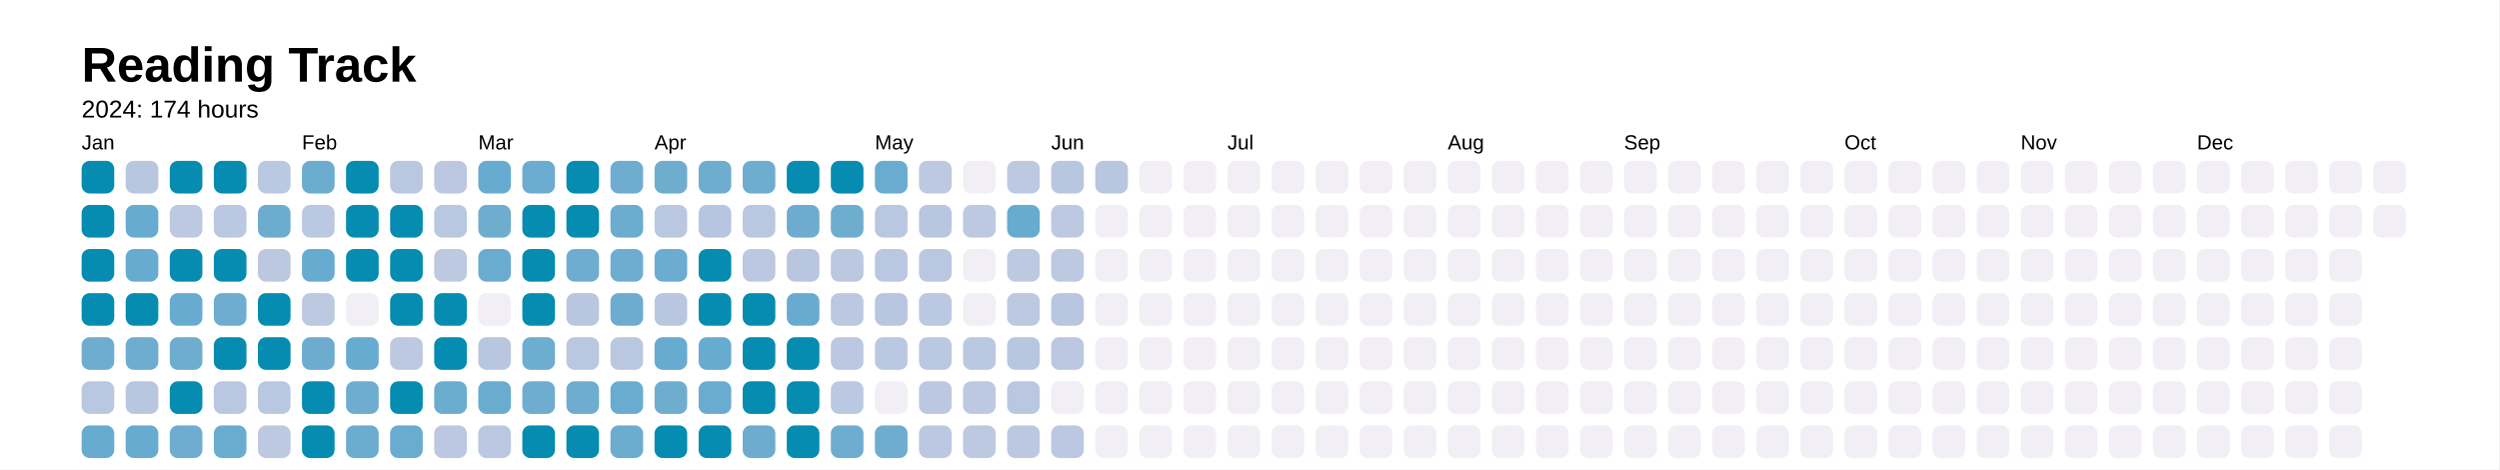
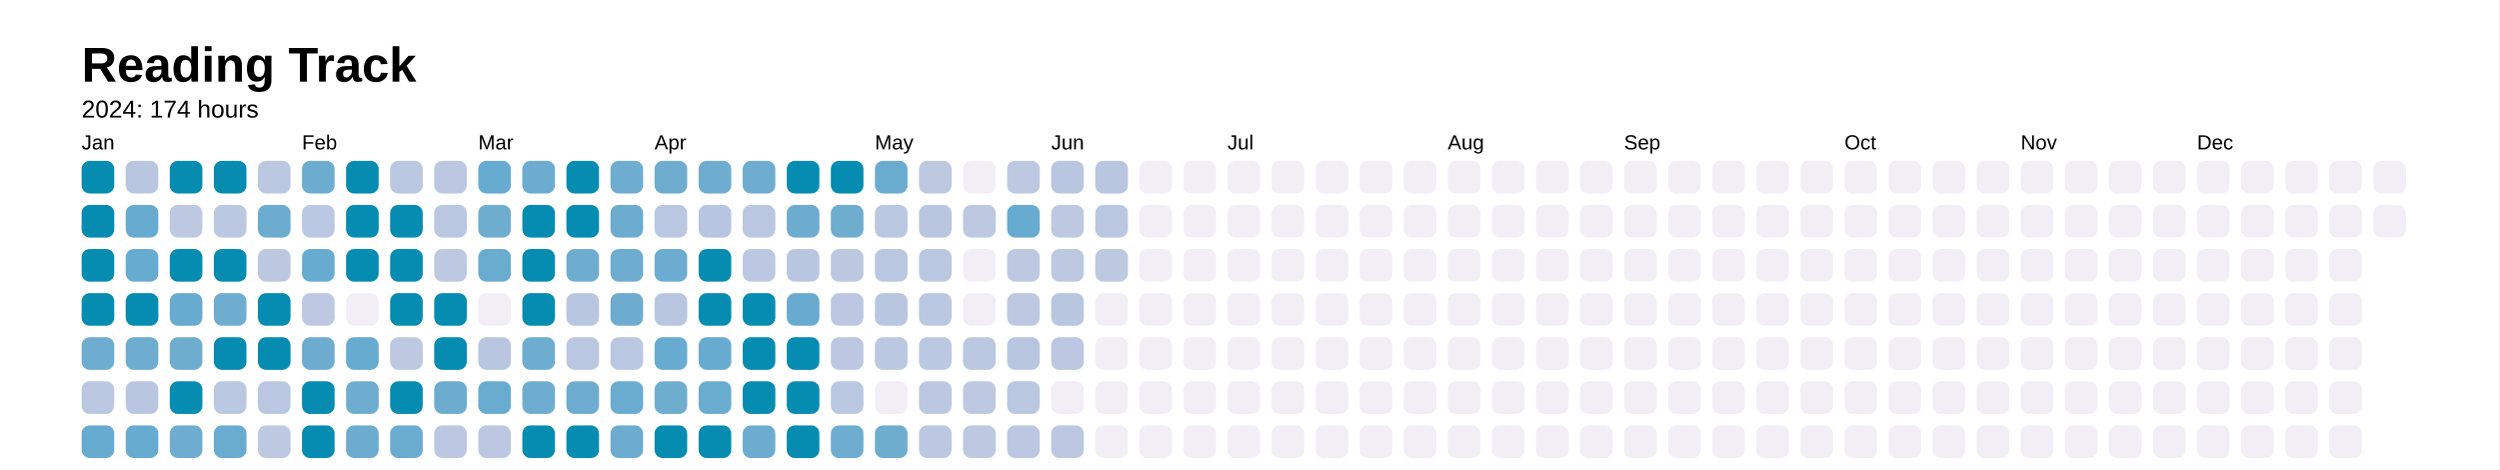
<svg xmlns="http://www.w3.org/2000/svg" baseProfile="full" height="57.5mm" version="1.1" viewBox="0,0,306.2,57.5" width="306.2mm">
  <defs />
  <rect fill="#FFFFFF" height="57.5" width="306.2" x="0" y="0" />
  <text fill="#000000" style="font-size:6px; font-family:Arial; font-weight:bold;" x="10" y="10">Reading Track</text>
  <text fill="#000000" style="font-size:3px; font-family:Arial;" x="10" y="14.4">2024: 174 hours</text>
  <text fill="#000000" style="font-size:2.5px; font-family:Arial" x="10" y="18.3">Jan</text>
  <rect fill="#058cb0" height="4" rx="1" ry="1" width="4" x="10" y="19.7" />
  <rect fill="#058cb0" height="4" rx="1" ry="1" width="4" x="10" y="25.1" />
  <rect fill="#058cb0" height="4" rx="1" ry="1" width="4" x="10" y="30.5" />
  <rect fill="#058cb0" height="4" rx="1" ry="1" width="4" x="10" y="35.9" />
  <rect fill="#6eadcf" height="4" rx="1" ry="1" width="4" x="10" y="41.3" />
  <rect fill="#bac7e0" height="4" rx="1" ry="1" width="4" x="10" y="46.7" />
  <rect fill="#67abd0" height="4" rx="1" ry="1" width="4" x="10" y="52.1" />
  <rect fill="#b8c6e0" height="4" rx="1" ry="1" width="4" x="15.4" y="19.7" />
  <rect fill="#68abd0" height="4" rx="1" ry="1" width="4" x="15.4" y="25.1" />
  <rect fill="#67abd0" height="4" rx="1" ry="1" width="4" x="15.4" y="30.5" />
  <rect fill="#058cb0" height="4" rx="1" ry="1" width="4" x="15.4" y="35.9" />
  <rect fill="#6eadcf" height="4" rx="1" ry="1" width="4" x="15.4" y="41.3" />
  <rect fill="#b9c6e0" height="4" rx="1" ry="1" width="4" x="15.4" y="46.7" />
  <rect fill="#67abd0" height="4" rx="1" ry="1" width="4" x="15.4" y="52.1" />
  <rect fill="#058cb0" height="4" rx="1" ry="1" width="4" x="20.8" y="19.7" />
  <rect fill="#bcc9e1" height="4" rx="1" ry="1" width="4" x="20.8" y="25.1" />
  <rect fill="#058cb0" height="4" rx="1" ry="1" width="4" x="20.8" y="30.5" />
  <rect fill="#68abd0" height="4" rx="1" ry="1" width="4" x="20.8" y="35.9" />
  <rect fill="#6fadcf" height="4" rx="1" ry="1" width="4" x="20.8" y="41.3" />
  <rect fill="#058cb0" height="4" rx="1" ry="1" width="4" x="20.8" y="46.7" />
  <rect fill="#6eadcf" height="4" rx="1" ry="1" width="4" x="20.8" y="52.1" />
  <rect fill="#058cb0" height="4" rx="1" ry="1" width="4" x="26.2" y="19.7" />
  <rect fill="#bbc8e1" height="4" rx="1" ry="1" width="4" x="26.2" y="25.1" />
  <rect fill="#058cb0" height="4" rx="1" ry="1" width="4" x="26.2" y="30.5" />
  <rect fill="#6eadcf" height="4" rx="1" ry="1" width="4" x="26.2" y="35.9" />
  <rect fill="#058cb0" height="4" rx="1" ry="1" width="4" x="26.2" y="41.3" />
  <rect fill="#b9c7e0" height="4" rx="1" ry="1" width="4" x="26.2" y="46.7" />
  <rect fill="#6aacd0" height="4" rx="1" ry="1" width="4" x="26.2" y="52.1" />
  <rect fill="#bbc8e1" height="4" rx="1" ry="1" width="4" x="31.6" y="19.7" />
  <rect fill="#6caccf" height="4" rx="1" ry="1" width="4" x="31.6" y="25.1" />
  <rect fill="#bbc8e0" height="4" rx="1" ry="1" width="4" x="31.6" y="30.5" />
  <rect fill="#058cb0" height="4" rx="1" ry="1" width="4" x="31.6" y="35.9" />
  <rect fill="#058cb0" height="4" rx="1" ry="1" width="4" x="31.6" y="41.3" />
  <rect fill="#bac7e0" height="4" rx="1" ry="1" width="4" x="31.6" y="46.7" />
  <rect fill="#bcc9e1" height="4" rx="1" ry="1" width="4" x="31.6" y="52.1" />
  <text fill="#000000" style="font-size:2.5px; font-family:Arial" x="37.0" y="18.3">Feb</text>
  <rect fill="#6caccf" height="4" rx="1" ry="1" width="4" x="37.0" y="19.7" />
  <rect fill="#bbc8e1" height="4" rx="1" ry="1" width="4" x="37.0" y="25.1" />
  <rect fill="#68abd0" height="4" rx="1" ry="1" width="4" x="37.0" y="30.5" />
  <rect fill="#bdc9e1" height="4" rx="1" ry="1" width="4" x="37.0" y="35.9" />
  <rect fill="#6daccf" height="4" rx="1" ry="1" width="4" x="37.0" y="41.3" />
  <rect fill="#058cb0" height="4" rx="1" ry="1" width="4" x="37.0" y="46.7" />
  <rect fill="#058cb0" height="4" rx="1" ry="1" width="4" x="37.0" y="52.1" />
  <rect fill="#058cb0" height="4" rx="1" ry="1" width="4" x="42.4" y="19.7" />
  <rect fill="#058cb0" height="4" rx="1" ry="1" width="4" x="42.4" y="25.1" />
  <rect fill="#058cb0" height="4" rx="1" ry="1" width="4" x="42.4" y="30.5" />
  <rect fill="#f1eef6" height="4" rx="1" ry="1" width="4" x="42.4" y="35.9" />
  <rect fill="#67abd0" height="4" rx="1" ry="1" width="4" x="42.4" y="41.3" />
  <rect fill="#6eadcf" height="4" rx="1" ry="1" width="4" x="42.4" y="46.7" />
  <rect fill="#6baccf" height="4" rx="1" ry="1" width="4" x="42.4" y="52.1" />
  <rect fill="#bac7e0" height="4" rx="1" ry="1" width="4" x="47.8" y="19.7" />
  <rect fill="#058cb0" height="4" rx="1" ry="1" width="4" x="47.8" y="25.1" />
  <rect fill="#058cb0" height="4" rx="1" ry="1" width="4" x="47.8" y="30.5" />
  <rect fill="#058cb0" height="4" rx="1" ry="1" width="4" x="47.8" y="35.9" />
  <rect fill="#bdc9e1" height="4" rx="1" ry="1" width="4" x="47.8" y="41.3" />
  <rect fill="#058cb0" height="4" rx="1" ry="1" width="4" x="47.8" y="46.7" />
  <rect fill="#6aacd0" height="4" rx="1" ry="1" width="4" x="47.8" y="52.1" />
  <rect fill="#bcc8e1" height="4" rx="1" ry="1" width="4" x="53.2" y="19.7" />
  <rect fill="#bac7e0" height="4" rx="1" ry="1" width="4" x="53.2" y="25.1" />
  <rect fill="#bdc9e1" height="4" rx="1" ry="1" width="4" x="53.2" y="30.5" />
  <rect fill="#058cb0" height="4" rx="1" ry="1" width="4" x="53.2" y="35.9" />
  <rect fill="#058cb0" height="4" rx="1" ry="1" width="4" x="53.2" y="41.3" />
  <rect fill="#6caccf" height="4" rx="1" ry="1" width="4" x="53.2" y="46.7" />
  <rect fill="#bcc8e1" height="4" rx="1" ry="1" width="4" x="53.2" y="52.1" />
  <text fill="#000000" style="font-size:2.5px; font-family:Arial" x="58.6" y="18.3">Mar</text>
  <rect fill="#68abd0" height="4" rx="1" ry="1" width="4" x="58.6" y="19.7" />
  <rect fill="#6fadcf" height="4" rx="1" ry="1" width="4" x="58.6" y="25.1" />
  <rect fill="#69acd0" height="4" rx="1" ry="1" width="4" x="58.6" y="30.5" />
  <rect fill="#f1eef6" height="4" rx="1" ry="1" width="4" x="58.6" y="35.9" />
  <rect fill="#b9c6e0" height="4" rx="1" ry="1" width="4" x="58.6" y="41.3" />
  <rect fill="#69acd0" height="4" rx="1" ry="1" width="4" x="58.6" y="46.7" />
  <rect fill="#bcc8e1" height="4" rx="1" ry="1" width="4" x="58.6" y="52.1" />
  <rect fill="#6bacd0" height="4" rx="1" ry="1" width="4" x="64" y="19.7" />
  <rect fill="#058cb0" height="4" rx="1" ry="1" width="4" x="64" y="25.1" />
  <rect fill="#058cb0" height="4" rx="1" ry="1" width="4" x="64" y="30.5" />
  <rect fill="#058cb0" height="4" rx="1" ry="1" width="4" x="64" y="35.9" />
  <rect fill="#6dadcf" height="4" rx="1" ry="1" width="4" x="64" y="41.3" />
  <rect fill="#6eadcf" height="4" rx="1" ry="1" width="4" x="64" y="46.7" />
  <rect fill="#058cb0" height="4" rx="1" ry="1" width="4" x="64" y="52.1" />
  <rect fill="#058cb0" height="4" rx="1" ry="1" width="4" x="69.4" y="19.7" />
  <rect fill="#058cb0" height="4" rx="1" ry="1" width="4" x="69.4" y="25.1" />
  <rect fill="#6eadcf" height="4" rx="1" ry="1" width="4" x="69.4" y="30.5" />
  <rect fill="#b9c6e0" height="4" rx="1" ry="1" width="4" x="69.4" y="35.9" />
  <rect fill="#bac7e0" height="4" rx="1" ry="1" width="4" x="69.4" y="41.3" />
  <rect fill="#6eadcf" height="4" rx="1" ry="1" width="4" x="69.4" y="46.7" />
  <rect fill="#058cb0" height="4" rx="1" ry="1" width="4" x="69.4" y="52.1" />
  <rect fill="#6eadcf" height="4" rx="1" ry="1" width="4" x="74.8" y="19.7" />
  <rect fill="#6baccf" height="4" rx="1" ry="1" width="4" x="74.8" y="25.1" />
  <rect fill="#6eadcf" height="4" rx="1" ry="1" width="4" x="74.8" y="30.5" />
  <rect fill="#6daccf" height="4" rx="1" ry="1" width="4" x="74.8" y="35.9" />
  <rect fill="#bac7e0" height="4" rx="1" ry="1" width="4" x="74.8" y="41.3" />
  <rect fill="#69acd0" height="4" rx="1" ry="1" width="4" x="74.8" y="46.7" />
  <rect fill="#6caccf" height="4" rx="1" ry="1" width="4" x="74.8" y="52.1" />
  <text fill="#000000" style="font-size:2.5px; font-family:Arial" x="80.2" y="18.3">Apr</text>
  <rect fill="#6fadcf" height="4" rx="1" ry="1" width="4" x="80.2" y="19.7" />
  <rect fill="#bac7e0" height="4" rx="1" ry="1" width="4" x="80.2" y="25.1" />
  <rect fill="#6bacd0" height="4" rx="1" ry="1" width="4" x="80.2" y="30.5" />
  <rect fill="#b8c6e0" height="4" rx="1" ry="1" width="4" x="80.2" y="35.9" />
  <rect fill="#67abd0" height="4" rx="1" ry="1" width="4" x="80.2" y="41.3" />
  <rect fill="#6fadcf" height="4" rx="1" ry="1" width="4" x="80.2" y="46.7" />
  <rect fill="#058cb0" height="4" rx="1" ry="1" width="4" x="80.2" y="52.1" />
  <rect fill="#6eadcf" height="4" rx="1" ry="1" width="4" x="85.6" y="19.7" />
  <rect fill="#b7c5e0" height="4" rx="1" ry="1" width="4" x="85.6" y="25.1" />
  <rect fill="#058cb0" height="4" rx="1" ry="1" width="4" x="85.6" y="30.5" />
  <rect fill="#058cb0" height="4" rx="1" ry="1" width="4" x="85.6" y="35.9" />
  <rect fill="#67abd0" height="4" rx="1" ry="1" width="4" x="85.6" y="41.3" />
  <rect fill="#6aacd0" height="4" rx="1" ry="1" width="4" x="85.6" y="46.7" />
  <rect fill="#058cb0" height="4" rx="1" ry="1" width="4" x="85.6" y="52.1" />
  <rect fill="#6eadcf" height="4" rx="1" ry="1" width="4" x="91" y="19.7" />
  <rect fill="#bac7e0" height="4" rx="1" ry="1" width="4" x="91" y="25.1" />
  <rect fill="#bcc8e1" height="4" rx="1" ry="1" width="4" x="91" y="30.5" />
  <rect fill="#058cb0" height="4" rx="1" ry="1" width="4" x="91" y="35.9" />
  <rect fill="#058cb0" height="4" rx="1" ry="1" width="4" x="91" y="41.3" />
  <rect fill="#058cb0" height="4" rx="1" ry="1" width="4" x="91" y="46.7" />
  <rect fill="#6daccf" height="4" rx="1" ry="1" width="4" x="91" y="52.1" />
  <rect fill="#058cb0" height="4" rx="1" ry="1" width="4" x="96.4" y="19.7" />
  <rect fill="#6daccf" height="4" rx="1" ry="1" width="4" x="96.4" y="25.1" />
  <rect fill="#b9c6e0" height="4" rx="1" ry="1" width="4" x="96.4" y="30.5" />
  <rect fill="#69abd0" height="4" rx="1" ry="1" width="4" x="96.4" y="35.9" />
  <rect fill="#058cb0" height="4" rx="1" ry="1" width="4" x="96.4" y="41.3" />
  <rect fill="#058cb0" height="4" rx="1" ry="1" width="4" x="96.4" y="46.7" />
  <rect fill="#058cb0" height="4" rx="1" ry="1" width="4" x="96.4" y="52.1" />
  <rect fill="#058cb0" height="4" rx="1" ry="1" width="4" x="101.8" y="19.7" />
  <rect fill="#6fadcf" height="4" rx="1" ry="1" width="4" x="101.8" y="25.1" />
  <rect fill="#bbc8e0" height="4" rx="1" ry="1" width="4" x="101.8" y="30.5" />
  <rect fill="#bcc8e1" height="4" rx="1" ry="1" width="4" x="101.8" y="35.9" />
  <rect fill="#bcc8e1" height="4" rx="1" ry="1" width="4" x="101.8" y="41.3" />
  <rect fill="#bbc8e1" height="4" rx="1" ry="1" width="4" x="101.8" y="46.7" />
  <rect fill="#6eadcf" height="4" rx="1" ry="1" width="4" x="101.8" y="52.1" />
  <text fill="#000000" style="font-size:2.5px; font-family:Arial" x="107.2" y="18.3">May</text>
  <rect fill="#6aacd0" height="4" rx="1" ry="1" width="4" x="107.2" y="19.7" />
  <rect fill="#bac7e0" height="4" rx="1" ry="1" width="4" x="107.2" y="25.1" />
  <rect fill="#bac7e0" height="4" rx="1" ry="1" width="4" x="107.2" y="30.5" />
  <rect fill="#b8c6e0" height="4" rx="1" ry="1" width="4" x="107.2" y="35.9" />
  <rect fill="#bbc8e1" height="4" rx="1" ry="1" width="4" x="107.2" y="41.3" />
  <rect fill="#f1eef6" height="4" rx="1" ry="1" width="4" x="107.2" y="46.7" />
  <rect fill="#6fadcf" height="4" rx="1" ry="1" width="4" x="107.2" y="52.1" />
  <rect fill="#bdc9e1" height="4" rx="1" ry="1" width="4" x="112.6" y="19.7" />
  <rect fill="#b8c6e0" height="4" rx="1" ry="1" width="4" x="112.6" y="25.1" />
  <rect fill="#bac7e0" height="4" rx="1" ry="1" width="4" x="112.6" y="30.5" />
  <rect fill="#bbc8e1" height="4" rx="1" ry="1" width="4" x="112.6" y="35.9" />
  <rect fill="#bbc8e1" height="4" rx="1" ry="1" width="4" x="112.6" y="41.3" />
  <rect fill="#bcc8e1" height="4" rx="1" ry="1" width="4" x="112.6" y="46.7" />
  <rect fill="#bcc8e1" height="4" rx="1" ry="1" width="4" x="112.6" y="52.1" />
  <rect fill="#f1eef6" height="4" rx="1" ry="1" width="4" x="118" y="19.7" />
  <rect fill="#bcc9e1" height="4" rx="1" ry="1" width="4" x="118" y="25.1" />
  <rect fill="#f1eef6" height="4" rx="1" ry="1" width="4" x="118" y="30.5" />
  <rect fill="#f1eef6" height="4" rx="1" ry="1" width="4" x="118" y="35.9" />
  <rect fill="#bbc8e1" height="4" rx="1" ry="1" width="4" x="118" y="41.3" />
  <rect fill="#bdc9e1" height="4" rx="1" ry="1" width="4" x="118" y="46.7" />
  <rect fill="#bdc9e1" height="4" rx="1" ry="1" width="4" x="118" y="52.1" />
  <rect fill="#bdc9e1" height="4" rx="1" ry="1" width="4" x="123.4" y="19.7" />
  <rect fill="#67abd0" height="4" rx="1" ry="1" width="4" x="123.4" y="25.1" />
  <rect fill="#bcc9e1" height="4" rx="1" ry="1" width="4" x="123.4" y="30.5" />
  <rect fill="#bdc9e1" height="4" rx="1" ry="1" width="4" x="123.4" y="35.9" />
  <rect fill="#b8c6e0" height="4" rx="1" ry="1" width="4" x="123.4" y="41.3" />
  <rect fill="#bac7e0" height="4" rx="1" ry="1" width="4" x="123.4" y="46.7" />
  <rect fill="#bcc8e1" height="4" rx="1" ry="1" width="4" x="123.4" y="52.1" />
  <text fill="#000000" style="font-size:2.5px; font-family:Arial" x="128.8" y="18.3">Jun</text>
  <rect fill="#b9c6e0" height="4" rx="1" ry="1" width="4" x="128.8" y="19.7" />
  <rect fill="#bcc9e1" height="4" rx="1" ry="1" width="4" x="128.8" y="25.1" />
  <rect fill="#bdc9e1" height="4" rx="1" ry="1" width="4" x="128.8" y="30.5" />
  <rect fill="#b8c6e0" height="4" rx="1" ry="1" width="4" x="128.8" y="35.9" />
  <rect fill="#bcc8e1" height="4" rx="1" ry="1" width="4" x="128.8" y="41.3" />
  <rect fill="#f1eef6" height="4" rx="1" ry="1" width="4" x="128.8" y="46.7" />
  <rect fill="#bcc8e1" height="4" rx="1" ry="1" width="4" x="128.8" y="52.1" />
  <rect fill="#b9c6e0" height="4" rx="1" ry="1" width="4" x="134.2" y="19.7" />
-   <rect fill="#f1eef6" height="4" rx="1" ry="1" width="4" x="134.2" y="25.1" />
-   <rect fill="#f1eef6" height="4" rx="1" ry="1" width="4" x="134.2" y="30.5" />
+   <rect fill="#bac7e0" height="4" rx="1" ry="1" width="4" x="134.2" y="25.1" />
+   <rect fill="#bdc9e1" height="4" rx="1" ry="1" width="4" x="134.2" y="30.5" />
  <rect fill="#f1eef6" height="4" rx="1" ry="1" width="4" x="134.2" y="35.9" />
  <rect fill="#f1eef6" height="4" rx="1" ry="1" width="4" x="134.2" y="41.3" />
  <rect fill="#f1eef6" height="4" rx="1" ry="1" width="4" x="134.2" y="46.7" />
  <rect fill="#f1eef6" height="4" rx="1" ry="1" width="4" x="134.2" y="52.1" />
  <rect fill="#f1eef6" height="4" rx="1" ry="1" width="4" x="139.6" y="19.7" />
  <rect fill="#f1eef6" height="4" rx="1" ry="1" width="4" x="139.6" y="25.1" />
  <rect fill="#f1eef6" height="4" rx="1" ry="1" width="4" x="139.6" y="30.5" />
  <rect fill="#f1eef6" height="4" rx="1" ry="1" width="4" x="139.6" y="35.9" />
  <rect fill="#f1eef6" height="4" rx="1" ry="1" width="4" x="139.6" y="41.3" />
  <rect fill="#f1eef6" height="4" rx="1" ry="1" width="4" x="139.6" y="46.7" />
  <rect fill="#f1eef6" height="4" rx="1" ry="1" width="4" x="139.6" y="52.1" />
  <rect fill="#f1eef6" height="4" rx="1" ry="1" width="4" x="145" y="19.7" />
  <rect fill="#f1eef6" height="4" rx="1" ry="1" width="4" x="145" y="25.1" />
  <rect fill="#f1eef6" height="4" rx="1" ry="1" width="4" x="145" y="30.5" />
  <rect fill="#f1eef6" height="4" rx="1" ry="1" width="4" x="145" y="35.9" />
  <rect fill="#f1eef6" height="4" rx="1" ry="1" width="4" x="145" y="41.3" />
  <rect fill="#f1eef6" height="4" rx="1" ry="1" width="4" x="145" y="46.7" />
  <rect fill="#f1eef6" height="4" rx="1" ry="1" width="4" x="145" y="52.1" />
  <text fill="#000000" style="font-size:2.5px; font-family:Arial" x="150.4" y="18.3">Jul</text>
  <rect fill="#f1eef6" height="4" rx="1" ry="1" width="4" x="150.4" y="19.7" />
  <rect fill="#f1eef6" height="4" rx="1" ry="1" width="4" x="150.4" y="25.1" />
  <rect fill="#f1eef6" height="4" rx="1" ry="1" width="4" x="150.4" y="30.5" />
  <rect fill="#f1eef6" height="4" rx="1" ry="1" width="4" x="150.4" y="35.9" />
  <rect fill="#f1eef6" height="4" rx="1" ry="1" width="4" x="150.4" y="41.3" />
  <rect fill="#f1eef6" height="4" rx="1" ry="1" width="4" x="150.4" y="46.7" />
  <rect fill="#f1eef6" height="4" rx="1" ry="1" width="4" x="150.4" y="52.1" />
  <rect fill="#f1eef6" height="4" rx="1" ry="1" width="4" x="155.8" y="19.7" />
  <rect fill="#f1eef6" height="4" rx="1" ry="1" width="4" x="155.8" y="25.1" />
  <rect fill="#f1eef6" height="4" rx="1" ry="1" width="4" x="155.8" y="30.5" />
  <rect fill="#f1eef6" height="4" rx="1" ry="1" width="4" x="155.8" y="35.9" />
  <rect fill="#f1eef6" height="4" rx="1" ry="1" width="4" x="155.8" y="41.3" />
  <rect fill="#f1eef6" height="4" rx="1" ry="1" width="4" x="155.8" y="46.7" />
  <rect fill="#f1eef6" height="4" rx="1" ry="1" width="4" x="155.8" y="52.1" />
  <rect fill="#f1eef6" height="4" rx="1" ry="1" width="4" x="161.2" y="19.7" />
  <rect fill="#f1eef6" height="4" rx="1" ry="1" width="4" x="161.2" y="25.1" />
  <rect fill="#f1eef6" height="4" rx="1" ry="1" width="4" x="161.2" y="30.5" />
  <rect fill="#f1eef6" height="4" rx="1" ry="1" width="4" x="161.2" y="35.9" />
  <rect fill="#f1eef6" height="4" rx="1" ry="1" width="4" x="161.2" y="41.3" />
  <rect fill="#f1eef6" height="4" rx="1" ry="1" width="4" x="161.2" y="46.7" />
  <rect fill="#f1eef6" height="4" rx="1" ry="1" width="4" x="161.2" y="52.1" />
  <rect fill="#f1eef6" height="4" rx="1" ry="1" width="4" x="166.6" y="19.7" />
  <rect fill="#f1eef6" height="4" rx="1" ry="1" width="4" x="166.6" y="25.1" />
  <rect fill="#f1eef6" height="4" rx="1" ry="1" width="4" x="166.6" y="30.5" />
  <rect fill="#f1eef6" height="4" rx="1" ry="1" width="4" x="166.6" y="35.9" />
  <rect fill="#f1eef6" height="4" rx="1" ry="1" width="4" x="166.6" y="41.3" />
  <rect fill="#f1eef6" height="4" rx="1" ry="1" width="4" x="166.6" y="46.7" />
  <rect fill="#f1eef6" height="4" rx="1" ry="1" width="4" x="166.6" y="52.1" />
  <rect fill="#f1eef6" height="4" rx="1" ry="1" width="4" x="172" y="19.7" />
  <rect fill="#f1eef6" height="4" rx="1" ry="1" width="4" x="172" y="25.1" />
  <rect fill="#f1eef6" height="4" rx="1" ry="1" width="4" x="172" y="30.5" />
  <rect fill="#f1eef6" height="4" rx="1" ry="1" width="4" x="172" y="35.9" />
  <rect fill="#f1eef6" height="4" rx="1" ry="1" width="4" x="172" y="41.3" />
  <rect fill="#f1eef6" height="4" rx="1" ry="1" width="4" x="172" y="46.7" />
  <rect fill="#f1eef6" height="4" rx="1" ry="1" width="4" x="172" y="52.1" />
  <text fill="#000000" style="font-size:2.5px; font-family:Arial" x="177.4" y="18.3">Aug</text>
  <rect fill="#f1eef6" height="4" rx="1" ry="1" width="4" x="177.4" y="19.7" />
  <rect fill="#f1eef6" height="4" rx="1" ry="1" width="4" x="177.4" y="25.1" />
  <rect fill="#f1eef6" height="4" rx="1" ry="1" width="4" x="177.4" y="30.5" />
  <rect fill="#f1eef6" height="4" rx="1" ry="1" width="4" x="177.4" y="35.9" />
  <rect fill="#f1eef6" height="4" rx="1" ry="1" width="4" x="177.4" y="41.3" />
  <rect fill="#f1eef6" height="4" rx="1" ry="1" width="4" x="177.4" y="46.7" />
  <rect fill="#f1eef6" height="4" rx="1" ry="1" width="4" x="177.4" y="52.1" />
  <rect fill="#f1eef6" height="4" rx="1" ry="1" width="4" x="182.8" y="19.7" />
  <rect fill="#f1eef6" height="4" rx="1" ry="1" width="4" x="182.8" y="25.1" />
  <rect fill="#f1eef6" height="4" rx="1" ry="1" width="4" x="182.8" y="30.5" />
  <rect fill="#f1eef6" height="4" rx="1" ry="1" width="4" x="182.8" y="35.9" />
  <rect fill="#f1eef6" height="4" rx="1" ry="1" width="4" x="182.8" y="41.3" />
  <rect fill="#f1eef6" height="4" rx="1" ry="1" width="4" x="182.8" y="46.7" />
  <rect fill="#f1eef6" height="4" rx="1" ry="1" width="4" x="182.8" y="52.1" />
  <rect fill="#f1eef6" height="4" rx="1" ry="1" width="4" x="188.2" y="19.7" />
  <rect fill="#f1eef6" height="4" rx="1" ry="1" width="4" x="188.2" y="25.1" />
  <rect fill="#f1eef6" height="4" rx="1" ry="1" width="4" x="188.2" y="30.5" />
  <rect fill="#f1eef6" height="4" rx="1" ry="1" width="4" x="188.2" y="35.9" />
  <rect fill="#f1eef6" height="4" rx="1" ry="1" width="4" x="188.2" y="41.3" />
  <rect fill="#f1eef6" height="4" rx="1" ry="1" width="4" x="188.2" y="46.7" />
  <rect fill="#f1eef6" height="4" rx="1" ry="1" width="4" x="188.2" y="52.1" />
  <rect fill="#f1eef6" height="4" rx="1" ry="1" width="4" x="193.6" y="19.7" />
  <rect fill="#f1eef6" height="4" rx="1" ry="1" width="4" x="193.6" y="25.1" />
  <rect fill="#f1eef6" height="4" rx="1" ry="1" width="4" x="193.6" y="30.5" />
  <rect fill="#f1eef6" height="4" rx="1" ry="1" width="4" x="193.6" y="35.9" />
  <rect fill="#f1eef6" height="4" rx="1" ry="1" width="4" x="193.6" y="41.3" />
  <rect fill="#f1eef6" height="4" rx="1" ry="1" width="4" x="193.6" y="46.7" />
  <rect fill="#f1eef6" height="4" rx="1" ry="1" width="4" x="193.6" y="52.1" />
  <text fill="#000000" style="font-size:2.5px; font-family:Arial" x="199" y="18.3">Sep</text>
  <rect fill="#f1eef6" height="4" rx="1" ry="1" width="4" x="199" y="19.7" />
  <rect fill="#f1eef6" height="4" rx="1" ry="1" width="4" x="199" y="25.1" />
  <rect fill="#f1eef6" height="4" rx="1" ry="1" width="4" x="199" y="30.5" />
  <rect fill="#f1eef6" height="4" rx="1" ry="1" width="4" x="199" y="35.9" />
  <rect fill="#f1eef6" height="4" rx="1" ry="1" width="4" x="199" y="41.3" />
  <rect fill="#f1eef6" height="4" rx="1" ry="1" width="4" x="199" y="46.7" />
  <rect fill="#f1eef6" height="4" rx="1" ry="1" width="4" x="199" y="52.1" />
  <rect fill="#f1eef6" height="4" rx="1" ry="1" width="4" x="204.4" y="19.7" />
  <rect fill="#f1eef6" height="4" rx="1" ry="1" width="4" x="204.4" y="25.1" />
  <rect fill="#f1eef6" height="4" rx="1" ry="1" width="4" x="204.4" y="30.5" />
  <rect fill="#f1eef6" height="4" rx="1" ry="1" width="4" x="204.4" y="35.9" />
  <rect fill="#f1eef6" height="4" rx="1" ry="1" width="4" x="204.4" y="41.3" />
  <rect fill="#f1eef6" height="4" rx="1" ry="1" width="4" x="204.4" y="46.7" />
  <rect fill="#f1eef6" height="4" rx="1" ry="1" width="4" x="204.4" y="52.1" />
  <rect fill="#f1eef6" height="4" rx="1" ry="1" width="4" x="209.8" y="19.7" />
  <rect fill="#f1eef6" height="4" rx="1" ry="1" width="4" x="209.8" y="25.1" />
  <rect fill="#f1eef6" height="4" rx="1" ry="1" width="4" x="209.8" y="30.5" />
  <rect fill="#f1eef6" height="4" rx="1" ry="1" width="4" x="209.8" y="35.9" />
  <rect fill="#f1eef6" height="4" rx="1" ry="1" width="4" x="209.8" y="41.3" />
  <rect fill="#f1eef6" height="4" rx="1" ry="1" width="4" x="209.8" y="46.7" />
  <rect fill="#f1eef6" height="4" rx="1" ry="1" width="4" x="209.8" y="52.1" />
  <rect fill="#f1eef6" height="4" rx="1" ry="1" width="4" x="215.2" y="19.7" />
  <rect fill="#f1eef6" height="4" rx="1" ry="1" width="4" x="215.2" y="25.1" />
  <rect fill="#f1eef6" height="4" rx="1" ry="1" width="4" x="215.2" y="30.5" />
  <rect fill="#f1eef6" height="4" rx="1" ry="1" width="4" x="215.2" y="35.9" />
  <rect fill="#f1eef6" height="4" rx="1" ry="1" width="4" x="215.2" y="41.3" />
  <rect fill="#f1eef6" height="4" rx="1" ry="1" width="4" x="215.2" y="46.7" />
  <rect fill="#f1eef6" height="4" rx="1" ry="1" width="4" x="215.2" y="52.1" />
  <rect fill="#f1eef6" height="4" rx="1" ry="1" width="4" x="220.6" y="19.7" />
  <rect fill="#f1eef6" height="4" rx="1" ry="1" width="4" x="220.6" y="25.1" />
  <rect fill="#f1eef6" height="4" rx="1" ry="1" width="4" x="220.6" y="30.5" />
  <rect fill="#f1eef6" height="4" rx="1" ry="1" width="4" x="220.6" y="35.9" />
  <rect fill="#f1eef6" height="4" rx="1" ry="1" width="4" x="220.6" y="41.3" />
  <rect fill="#f1eef6" height="4" rx="1" ry="1" width="4" x="220.6" y="46.7" />
  <rect fill="#f1eef6" height="4" rx="1" ry="1" width="4" x="220.6" y="52.1" />
  <text fill="#000000" style="font-size:2.5px; font-family:Arial" x="226" y="18.3">Oct</text>
  <rect fill="#f1eef6" height="4" rx="1" ry="1" width="4" x="226" y="19.7" />
  <rect fill="#f1eef6" height="4" rx="1" ry="1" width="4" x="226" y="25.1" />
  <rect fill="#f1eef6" height="4" rx="1" ry="1" width="4" x="226" y="30.5" />
  <rect fill="#f1eef6" height="4" rx="1" ry="1" width="4" x="226" y="35.9" />
  <rect fill="#f1eef6" height="4" rx="1" ry="1" width="4" x="226" y="41.3" />
  <rect fill="#f1eef6" height="4" rx="1" ry="1" width="4" x="226" y="46.7" />
  <rect fill="#f1eef6" height="4" rx="1" ry="1" width="4" x="226" y="52.1" />
  <rect fill="#f1eef6" height="4" rx="1" ry="1" width="4" x="231.4" y="19.7" />
  <rect fill="#f1eef6" height="4" rx="1" ry="1" width="4" x="231.4" y="25.1" />
  <rect fill="#f1eef6" height="4" rx="1" ry="1" width="4" x="231.4" y="30.5" />
  <rect fill="#f1eef6" height="4" rx="1" ry="1" width="4" x="231.4" y="35.9" />
  <rect fill="#f1eef6" height="4" rx="1" ry="1" width="4" x="231.4" y="41.3" />
  <rect fill="#f1eef6" height="4" rx="1" ry="1" width="4" x="231.4" y="46.7" />
  <rect fill="#f1eef6" height="4" rx="1" ry="1" width="4" x="231.4" y="52.1" />
  <rect fill="#f1eef6" height="4" rx="1" ry="1" width="4" x="236.8" y="19.7" />
  <rect fill="#f1eef6" height="4" rx="1" ry="1" width="4" x="236.8" y="25.1" />
  <rect fill="#f1eef6" height="4" rx="1" ry="1" width="4" x="236.8" y="30.5" />
  <rect fill="#f1eef6" height="4" rx="1" ry="1" width="4" x="236.8" y="35.9" />
  <rect fill="#f1eef6" height="4" rx="1" ry="1" width="4" x="236.8" y="41.3" />
  <rect fill="#f1eef6" height="4" rx="1" ry="1" width="4" x="236.8" y="46.7" />
  <rect fill="#f1eef6" height="4" rx="1" ry="1" width="4" x="236.8" y="52.1" />
  <rect fill="#f1eef6" height="4" rx="1" ry="1" width="4" x="242.2" y="19.7" />
  <rect fill="#f1eef6" height="4" rx="1" ry="1" width="4" x="242.2" y="25.1" />
  <rect fill="#f1eef6" height="4" rx="1" ry="1" width="4" x="242.2" y="30.5" />
  <rect fill="#f1eef6" height="4" rx="1" ry="1" width="4" x="242.2" y="35.9" />
  <rect fill="#f1eef6" height="4" rx="1" ry="1" width="4" x="242.2" y="41.3" />
  <rect fill="#f1eef6" height="4" rx="1" ry="1" width="4" x="242.2" y="46.7" />
  <rect fill="#f1eef6" height="4" rx="1" ry="1" width="4" x="242.2" y="52.1" />
  <text fill="#000000" style="font-size:2.5px; font-family:Arial" x="247.6" y="18.3">Nov</text>
  <rect fill="#f1eef6" height="4" rx="1" ry="1" width="4" x="247.6" y="19.7" />
  <rect fill="#f1eef6" height="4" rx="1" ry="1" width="4" x="247.6" y="25.1" />
  <rect fill="#f1eef6" height="4" rx="1" ry="1" width="4" x="247.6" y="30.5" />
  <rect fill="#f1eef6" height="4" rx="1" ry="1" width="4" x="247.6" y="35.9" />
  <rect fill="#f1eef6" height="4" rx="1" ry="1" width="4" x="247.6" y="41.3" />
  <rect fill="#f1eef6" height="4" rx="1" ry="1" width="4" x="247.6" y="46.7" />
  <rect fill="#f1eef6" height="4" rx="1" ry="1" width="4" x="247.6" y="52.1" />
  <rect fill="#f1eef6" height="4" rx="1" ry="1" width="4" x="253" y="19.7" />
  <rect fill="#f1eef6" height="4" rx="1" ry="1" width="4" x="253" y="25.1" />
  <rect fill="#f1eef6" height="4" rx="1" ry="1" width="4" x="253" y="30.5" />
  <rect fill="#f1eef6" height="4" rx="1" ry="1" width="4" x="253" y="35.9" />
  <rect fill="#f1eef6" height="4" rx="1" ry="1" width="4" x="253" y="41.3" />
  <rect fill="#f1eef6" height="4" rx="1" ry="1" width="4" x="253" y="46.7" />
  <rect fill="#f1eef6" height="4" rx="1" ry="1" width="4" x="253" y="52.1" />
  <rect fill="#f1eef6" height="4" rx="1" ry="1" width="4" x="258.4" y="19.7" />
  <rect fill="#f1eef6" height="4" rx="1" ry="1" width="4" x="258.4" y="25.1" />
  <rect fill="#f1eef6" height="4" rx="1" ry="1" width="4" x="258.4" y="30.5" />
  <rect fill="#f1eef6" height="4" rx="1" ry="1" width="4" x="258.4" y="35.9" />
  <rect fill="#f1eef6" height="4" rx="1" ry="1" width="4" x="258.4" y="41.3" />
  <rect fill="#f1eef6" height="4" rx="1" ry="1" width="4" x="258.4" y="46.7" />
  <rect fill="#f1eef6" height="4" rx="1" ry="1" width="4" x="258.4" y="52.1" />
  <rect fill="#f1eef6" height="4" rx="1" ry="1" width="4" x="263.8" y="19.7" />
  <rect fill="#f1eef6" height="4" rx="1" ry="1" width="4" x="263.8" y="25.1" />
  <rect fill="#f1eef6" height="4" rx="1" ry="1" width="4" x="263.8" y="30.5" />
  <rect fill="#f1eef6" height="4" rx="1" ry="1" width="4" x="263.8" y="35.9" />
  <rect fill="#f1eef6" height="4" rx="1" ry="1" width="4" x="263.8" y="41.3" />
  <rect fill="#f1eef6" height="4" rx="1" ry="1" width="4" x="263.8" y="46.7" />
  <rect fill="#f1eef6" height="4" rx="1" ry="1" width="4" x="263.8" y="52.1" />
  <text fill="#000000" style="font-size:2.5px; font-family:Arial" x="269.2" y="18.3">Dec</text>
  <rect fill="#f1eef6" height="4" rx="1" ry="1" width="4" x="269.2" y="19.7" />
  <rect fill="#f1eef6" height="4" rx="1" ry="1" width="4" x="269.2" y="25.1" />
  <rect fill="#f1eef6" height="4" rx="1" ry="1" width="4" x="269.2" y="30.5" />
  <rect fill="#f1eef6" height="4" rx="1" ry="1" width="4" x="269.2" y="35.9" />
  <rect fill="#f1eef6" height="4" rx="1" ry="1" width="4" x="269.2" y="41.3" />
  <rect fill="#f1eef6" height="4" rx="1" ry="1" width="4" x="269.2" y="46.7" />
  <rect fill="#f1eef6" height="4" rx="1" ry="1" width="4" x="269.2" y="52.1" />
  <rect fill="#f1eef6" height="4" rx="1" ry="1" width="4" x="274.6" y="19.7" />
  <rect fill="#f1eef6" height="4" rx="1" ry="1" width="4" x="274.6" y="25.1" />
  <rect fill="#f1eef6" height="4" rx="1" ry="1" width="4" x="274.6" y="30.5" />
  <rect fill="#f1eef6" height="4" rx="1" ry="1" width="4" x="274.6" y="35.9" />
  <rect fill="#f1eef6" height="4" rx="1" ry="1" width="4" x="274.6" y="41.3" />
  <rect fill="#f1eef6" height="4" rx="1" ry="1" width="4" x="274.6" y="46.7" />
  <rect fill="#f1eef6" height="4" rx="1" ry="1" width="4" x="274.6" y="52.1" />
  <rect fill="#f1eef6" height="4" rx="1" ry="1" width="4" x="280" y="19.7" />
  <rect fill="#f1eef6" height="4" rx="1" ry="1" width="4" x="280" y="25.1" />
  <rect fill="#f1eef6" height="4" rx="1" ry="1" width="4" x="280" y="30.5" />
  <rect fill="#f1eef6" height="4" rx="1" ry="1" width="4" x="280" y="35.9" />
  <rect fill="#f1eef6" height="4" rx="1" ry="1" width="4" x="280" y="41.3" />
  <rect fill="#f1eef6" height="4" rx="1" ry="1" width="4" x="280" y="46.7" />
  <rect fill="#f1eef6" height="4" rx="1" ry="1" width="4" x="280" y="52.1" />
  <rect fill="#f1eef6" height="4" rx="1" ry="1" width="4" x="285.4" y="19.7" />
  <rect fill="#f1eef6" height="4" rx="1" ry="1" width="4" x="285.4" y="25.1" />
  <rect fill="#f1eef6" height="4" rx="1" ry="1" width="4" x="285.4" y="30.5" />
  <rect fill="#f1eef6" height="4" rx="1" ry="1" width="4" x="285.4" y="35.9" />
  <rect fill="#f1eef6" height="4" rx="1" ry="1" width="4" x="285.4" y="41.3" />
  <rect fill="#f1eef6" height="4" rx="1" ry="1" width="4" x="285.4" y="46.7" />
  <rect fill="#f1eef6" height="4" rx="1" ry="1" width="4" x="285.4" y="52.1" />
  <rect fill="#f1eef6" height="4" rx="1" ry="1" width="4" x="290.8" y="19.7" />
  <rect fill="#f1eef6" height="4" rx="1" ry="1" width="4" x="290.8" y="25.1" />
</svg>
